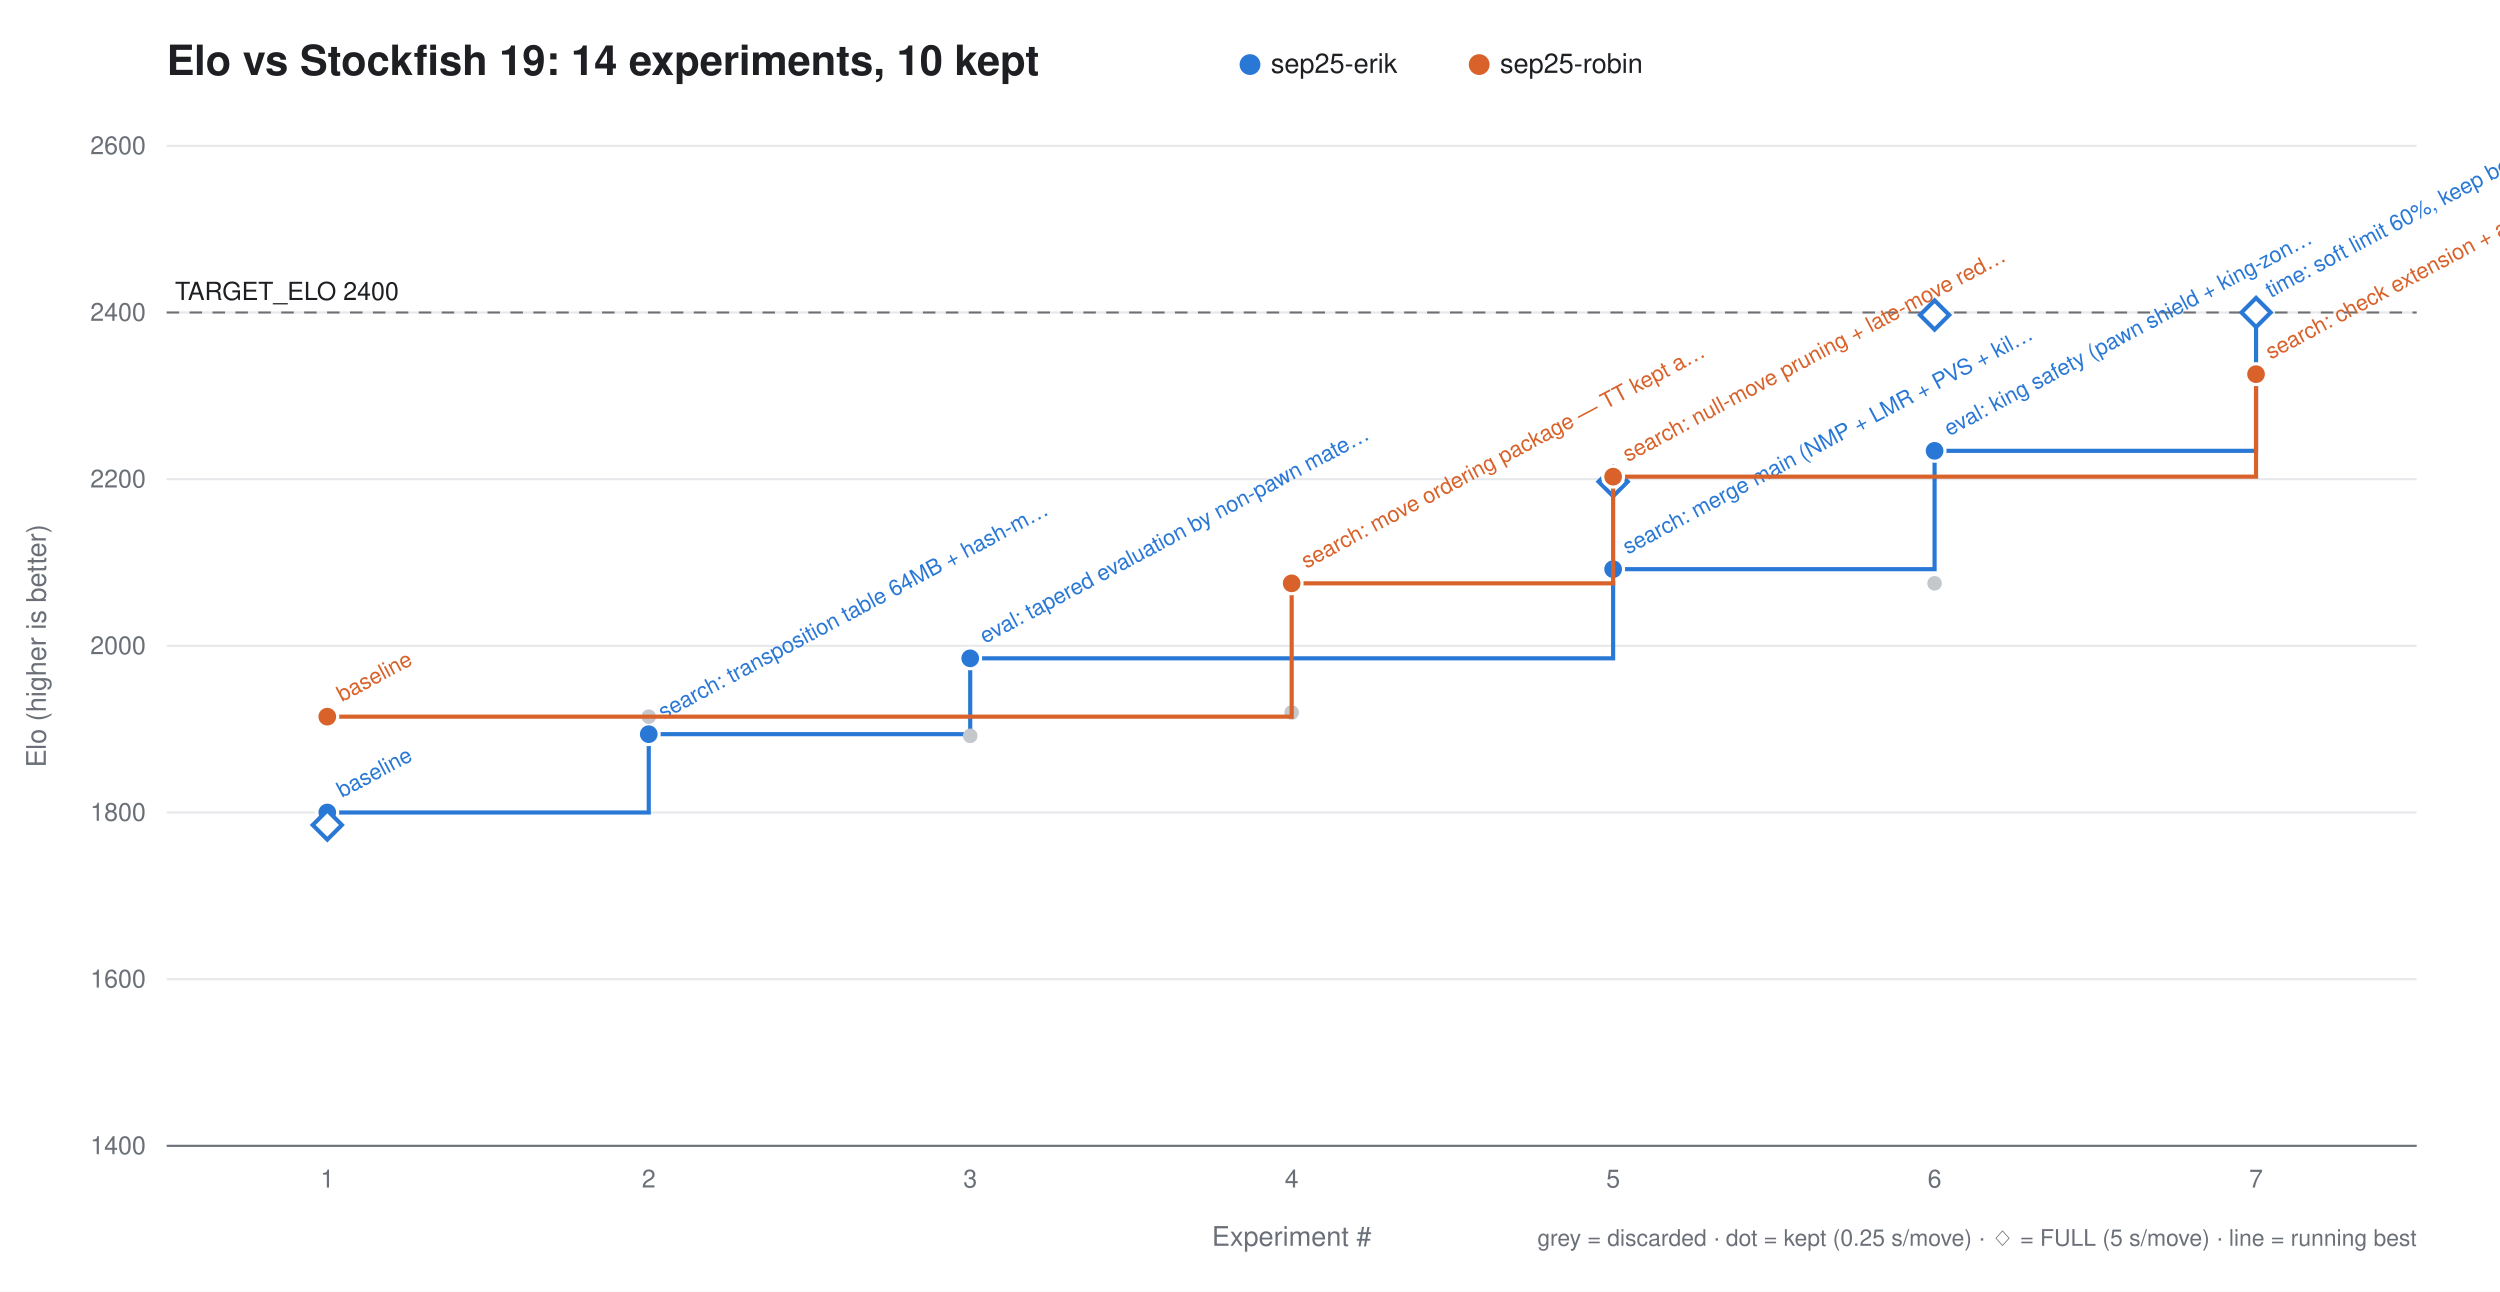
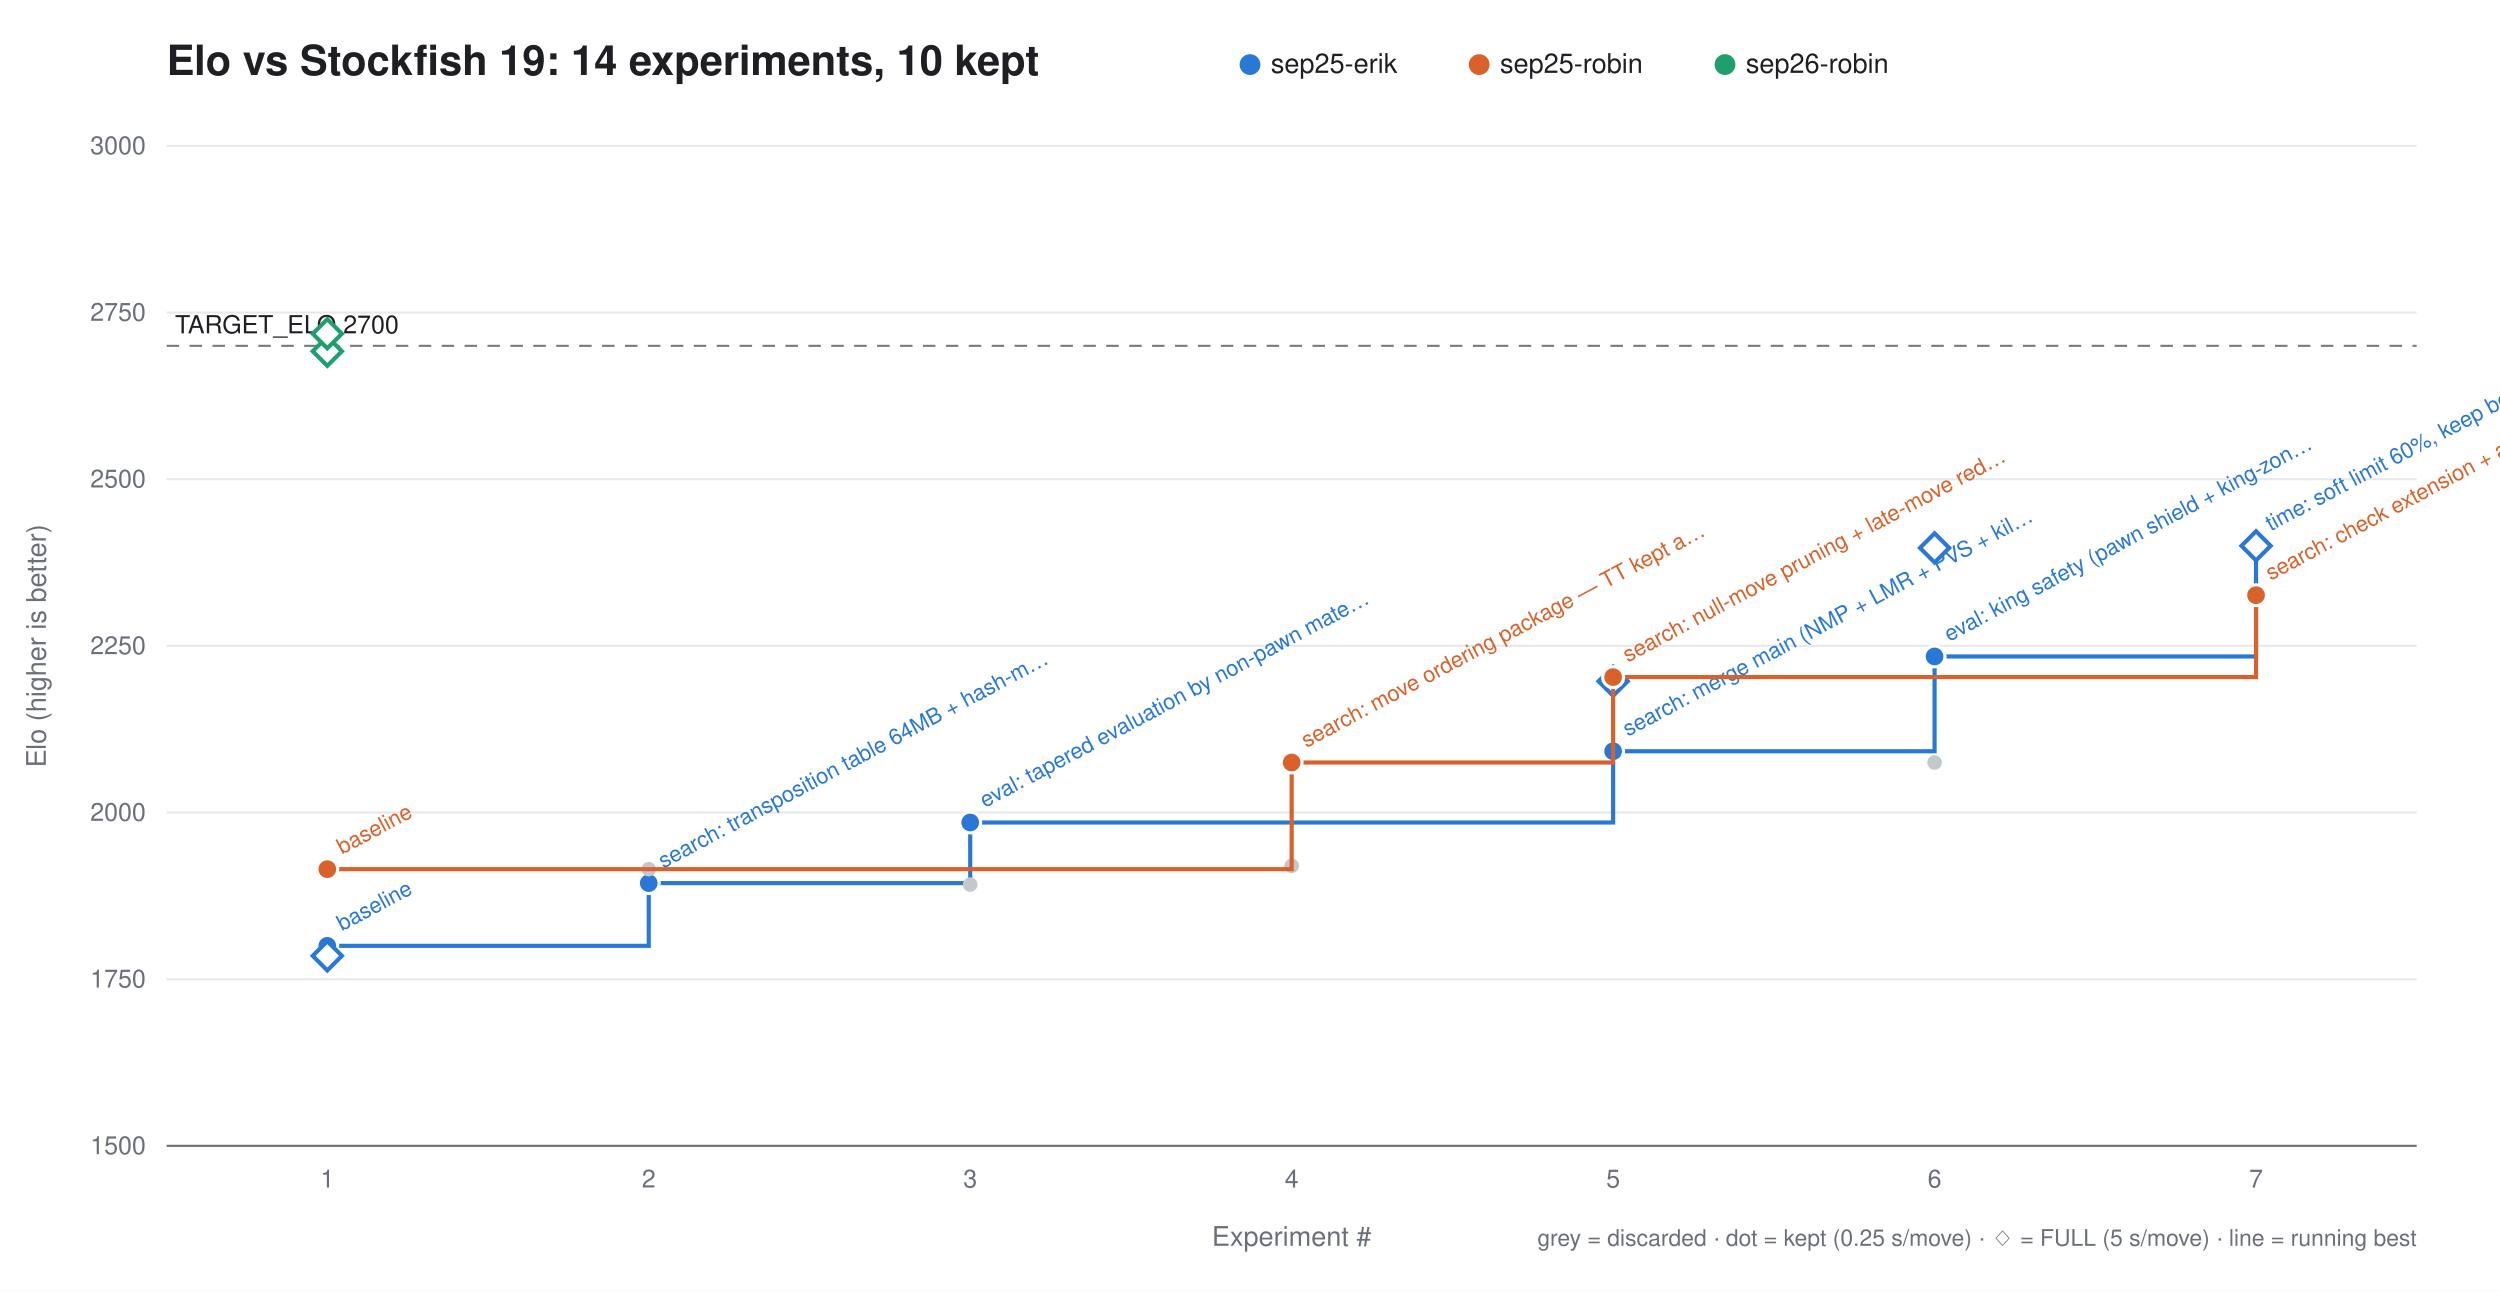
<svg xmlns="http://www.w3.org/2000/svg" width="1200" height="620" viewBox="0 0 1200 620" font-family="-apple-system,Segoe UI,Helvetica,Arial,sans-serif">
  <rect width="1200" height="620" fill="#ffffff" />
  <text x="80" y="36" font-size="20" font-weight="600" fill="#1d1f23">Elo vs Stockfish 19: 14 experiments, 10 kept</text>
  <line x1="80" x2="1160" y1="550.0" y2="550.0" stroke="#e6e8eb" />
-   <text x="70" y="554.0" font-size="12" text-anchor="end" fill="#6b7078">1400</text>
+   <text x="70" y="554.0" font-size="12" text-anchor="end" fill="#6b7078">1500</text>
  <line x1="80" x2="1160" y1="470.0" y2="470.0" stroke="#e6e8eb" />
-   <text x="70" y="474.0" font-size="12" text-anchor="end" fill="#6b7078">1600</text>
+   <text x="70" y="474.0" font-size="12" text-anchor="end" fill="#6b7078">1750</text>
  <line x1="80" x2="1160" y1="390.0" y2="390.0" stroke="#e6e8eb" />
-   <text x="70" y="394.0" font-size="12" text-anchor="end" fill="#6b7078">1800</text>
+   <text x="70" y="394.0" font-size="12" text-anchor="end" fill="#6b7078">2000</text>
  <line x1="80" x2="1160" y1="310.0" y2="310.0" stroke="#e6e8eb" />
-   <text x="70" y="314.0" font-size="12" text-anchor="end" fill="#6b7078">2000</text>
+   <text x="70" y="314.0" font-size="12" text-anchor="end" fill="#6b7078">2250</text>
  <line x1="80" x2="1160" y1="230.0" y2="230.0" stroke="#e6e8eb" />
-   <text x="70" y="234.0" font-size="12" text-anchor="end" fill="#6b7078">2200</text>
+   <text x="70" y="234.0" font-size="12" text-anchor="end" fill="#6b7078">2500</text>
  <line x1="80" x2="1160" y1="150.0" y2="150.0" stroke="#e6e8eb" />
-   <text x="70" y="154.0" font-size="12" text-anchor="end" fill="#6b7078">2400</text>
+   <text x="70" y="154.0" font-size="12" text-anchor="end" fill="#6b7078">2750</text>
  <line x1="80" x2="1160" y1="70.0" y2="70.0" stroke="#e6e8eb" />
-   <text x="70" y="74.0" font-size="12" text-anchor="end" fill="#6b7078">2600</text>
+   <text x="70" y="74.0" font-size="12" text-anchor="end" fill="#6b7078">3000</text>
  <text x="157.1" y="570" font-size="12" text-anchor="middle" fill="#6b7078">1</text>
  <text x="311.4" y="570" font-size="12" text-anchor="middle" fill="#6b7078">2</text>
  <text x="465.7" y="570" font-size="12" text-anchor="middle" fill="#6b7078">3</text>
  <text x="620.0" y="570" font-size="12" text-anchor="middle" fill="#6b7078">4</text>
  <text x="774.3" y="570" font-size="12" text-anchor="middle" fill="#6b7078">5</text>
  <text x="928.6" y="570" font-size="12" text-anchor="middle" fill="#6b7078">6</text>
  <text x="1082.9" y="570" font-size="12" text-anchor="middle" fill="#6b7078">7</text>
  <line x1="80" x2="1160" y1="550" y2="550" stroke="#6b7078" />
  <text x="620.0" y="598" font-size="13" text-anchor="middle" fill="#6b7078">Experiment #</text>
  <text x="22" y="310.0" font-size="13" text-anchor="middle" fill="#6b7078" transform="rotate(-90 22 310.0)">Elo (higher is better)</text>
-   <line x1="80" x2="1160" y1="150.0" y2="150.0" stroke="#1d1f23" stroke-dasharray="6 5" opacity="0.6" />
-   <text x="84" y="144.0" font-size="12" fill="#1d1f23">TARGET_ELO 2400</text>
+   <line x1="80" x2="1160" y1="166.0" y2="166.0" stroke="#1d1f23" stroke-dasharray="6 5" opacity="0.6" />
+   <text x="84" y="160.0" font-size="12" fill="#1d1f23">TARGET_ELO 2700</text>
  <circle cx="600" cy="31" r="5" fill="#2a78d6" />
  <text x="610" y="35" font-size="13" fill="#1d1f23">sep25-erik</text>
-   <circle cx="620.0" cy="342.0" r="3.5" fill="#c4c7cc" />
-   <path d="M157.1,390.0 L311.4,390.0 L311.4,352.4 L465.7,352.4 L465.7,316.0 L774.3,316.0 L774.3,273.2 L928.6,273.2 L928.6,216.4 L1082.9,216.4 L1082.9,150.0 L1082.9,150.0" fill="none" stroke="#2a78d6" stroke-width="2" />
-   <circle cx="157.1" cy="390.0" r="5" fill="#2a78d6" stroke="#ffffff" stroke-width="1.5" />
-   <text x="164.1" y="383.0" font-size="10.5" fill="#2a78d6" transform="rotate(-28 164.1 383.0)">baseline</text>
-   <circle cx="311.4" cy="352.4" r="5" fill="#2a78d6" stroke="#ffffff" stroke-width="1.5" />
-   <text x="318.4" y="345.4" font-size="10.5" fill="#2a78d6" transform="rotate(-28 318.4 345.4)">search: transposition table 64MB + hash-m…</text>
-   <circle cx="465.7" cy="316.0" r="5" fill="#2a78d6" stroke="#ffffff" stroke-width="1.5" />
-   <text x="472.7" y="309.0" font-size="10.5" fill="#2a78d6" transform="rotate(-28 472.7 309.0)">eval: tapered evaluation by non-pawn mate…</text>
-   <circle cx="774.3" cy="273.2" r="5" fill="#2a78d6" stroke="#ffffff" stroke-width="1.5" />
-   <text x="781.3" y="266.2" font-size="10.5" fill="#2a78d6" transform="rotate(-28 781.3 266.2)">search: merge main (NMP + LMR + PVS + kil…</text>
-   <circle cx="928.6" cy="216.4" r="5" fill="#2a78d6" stroke="#ffffff" stroke-width="1.5" />
-   <text x="935.6" y="209.4" font-size="10.5" fill="#2a78d6" transform="rotate(-28 935.6 209.4)">eval: king safety (pawn shield + king-zon…</text>
-   <circle cx="1082.9" cy="150.0" r="5" fill="#2a78d6" stroke="#ffffff" stroke-width="1.5" />
-   <text x="1089.9" y="143.0" font-size="10.5" fill="#2a78d6" transform="rotate(-28 1089.9 143.0)">time: soft limit 60%, keep best root move…</text>
-   <path d="M157.1,389.0 L164.1,396.0 L157.1,403.0 L150.1,396.0 Z" fill="#ffffff" stroke="#2a78d6" stroke-width="2" />
-   <path d="M774.3,224.2 L781.3,231.2 L774.3,238.2 L767.3,231.2 Z" fill="#ffffff" stroke="#2a78d6" stroke-width="2" />
-   <path d="M928.6,144.2 L935.6,151.2 L928.6,158.2 L921.6,151.2 Z" fill="#ffffff" stroke="#2a78d6" stroke-width="2" />
-   <path d="M1082.9,143.0 L1089.9,150.0 L1082.9,157.0 L1075.9,150.0 Z" fill="#ffffff" stroke="#2a78d6" stroke-width="2" />
+   <circle cx="620.0" cy="415.6" r="3.5" fill="#c4c7cc" />
+   <path d="M157.1,454.0 L311.4,454.0 L311.4,423.9 L465.7,423.9 L465.7,394.8 L774.3,394.8 L774.3,360.6 L928.6,360.6 L928.6,315.1 L1082.9,315.1 L1082.9,262.0 L1082.9,262.0" fill="none" stroke="#2a78d6" stroke-width="2" />
+   <circle cx="157.1" cy="454.0" r="5" fill="#2a78d6" stroke="#ffffff" stroke-width="1.5" />
+   <text x="164.1" y="447.0" font-size="10.5" fill="#2a78d6" transform="rotate(-28 164.1 447.0)">baseline</text>
+   <circle cx="311.4" cy="423.9" r="5" fill="#2a78d6" stroke="#ffffff" stroke-width="1.5" />
+   <text x="318.4" y="416.9" font-size="10.5" fill="#2a78d6" transform="rotate(-28 318.4 416.9)">search: transposition table 64MB + hash-m…</text>
+   <circle cx="465.7" cy="394.8" r="5" fill="#2a78d6" stroke="#ffffff" stroke-width="1.5" />
+   <text x="472.7" y="387.8" font-size="10.5" fill="#2a78d6" transform="rotate(-28 472.7 387.8)">eval: tapered evaluation by non-pawn mate…</text>
+   <circle cx="774.3" cy="360.6" r="5" fill="#2a78d6" stroke="#ffffff" stroke-width="1.5" />
+   <text x="781.3" y="353.6" font-size="10.5" fill="#2a78d6" transform="rotate(-28 781.3 353.6)">search: merge main (NMP + LMR + PVS + kil…</text>
+   <circle cx="928.6" cy="315.1" r="5" fill="#2a78d6" stroke="#ffffff" stroke-width="1.5" />
+   <text x="935.6" y="308.1" font-size="10.5" fill="#2a78d6" transform="rotate(-28 935.6 308.1)">eval: king safety (pawn shield + king-zon…</text>
+   <circle cx="1082.9" cy="262.0" r="5" fill="#2a78d6" stroke="#ffffff" stroke-width="1.5" />
+   <text x="1089.9" y="255.0" font-size="10.5" fill="#2a78d6" transform="rotate(-28 1089.9 255.0)">time: soft limit 60%, keep best root move…</text>
+   <path d="M157.1,451.8 L164.1,458.8 L157.1,465.8 L150.1,458.8 Z" fill="#ffffff" stroke="#2a78d6" stroke-width="2" />
+   <path d="M774.3,320.0 L781.3,327.0 L774.3,334.0 L767.3,327.0 Z" fill="#ffffff" stroke="#2a78d6" stroke-width="2" />
+   <path d="M928.6,256.0 L935.6,263.0 L928.6,270.0 L921.6,263.0 Z" fill="#ffffff" stroke="#2a78d6" stroke-width="2" />
+   <path d="M1082.9,255.0 L1089.9,262.0 L1082.9,269.0 L1075.9,262.0 Z" fill="#ffffff" stroke="#2a78d6" stroke-width="2" />
  <circle cx="710" cy="31" r="5" fill="#d9622b" />
  <text x="720" y="35" font-size="13" fill="#1d1f23">sep25-robin</text>
-   <circle cx="311.4" cy="344.0" r="3.5" fill="#c4c7cc" />
-   <circle cx="465.7" cy="353.2" r="3.5" fill="#c4c7cc" />
-   <circle cx="928.6" cy="280.0" r="3.5" fill="#c4c7cc" />
-   <path d="M157.1,344.0 L620.0,344.0 L620.0,280.0 L774.3,280.0 L774.3,228.8 L1082.9,228.8 L1082.9,179.6 L1082.9,179.6" fill="none" stroke="#d9622b" stroke-width="2" />
-   <circle cx="157.1" cy="344.0" r="5" fill="#d9622b" stroke="#ffffff" stroke-width="1.5" />
-   <text x="164.1" y="337.0" font-size="10.5" fill="#d9622b" transform="rotate(-28 164.1 337.0)">baseline</text>
-   <circle cx="620.0" cy="280.0" r="5" fill="#d9622b" stroke="#ffffff" stroke-width="1.5" />
-   <text x="627.0" y="273.0" font-size="10.5" fill="#d9622b" transform="rotate(-28 627.0 273.0)">search: move ordering package — TT kept a…</text>
-   <circle cx="774.3" cy="228.8" r="5" fill="#d9622b" stroke="#ffffff" stroke-width="1.5" />
-   <text x="781.3" y="221.8" font-size="10.5" fill="#d9622b" transform="rotate(-28 781.3 221.8)">search: null-move pruning + late-move red…</text>
-   <circle cx="1082.9" cy="179.6" r="5" fill="#d9622b" stroke="#ffffff" stroke-width="1.5" />
-   <text x="1089.9" y="172.6" font-size="10.5" fill="#d9622b" transform="rotate(-28 1089.9 172.6)">search: check extension + all evasions in…</text>
+   <circle cx="311.4" cy="417.2" r="3.5" fill="#c4c7cc" />
+   <circle cx="465.7" cy="424.6" r="3.5" fill="#c4c7cc" />
+   <circle cx="928.6" cy="366.0" r="3.5" fill="#c4c7cc" />
+   <path d="M157.1,417.2 L620.0,417.2 L620.0,366.0 L774.3,366.0 L774.3,325.0 L1082.9,325.0 L1082.9,285.7 L1082.9,285.7" fill="none" stroke="#d9622b" stroke-width="2" />
+   <circle cx="157.1" cy="417.2" r="5" fill="#d9622b" stroke="#ffffff" stroke-width="1.5" />
+   <text x="164.1" y="410.2" font-size="10.5" fill="#d9622b" transform="rotate(-28 164.1 410.2)">baseline</text>
+   <circle cx="620.0" cy="366.0" r="5" fill="#d9622b" stroke="#ffffff" stroke-width="1.5" />
+   <text x="627.0" y="359.0" font-size="10.5" fill="#d9622b" transform="rotate(-28 627.0 359.0)">search: move ordering package — TT kept a…</text>
+   <circle cx="774.3" cy="325.0" r="5" fill="#d9622b" stroke="#ffffff" stroke-width="1.5" />
+   <text x="781.3" y="318.0" font-size="10.5" fill="#d9622b" transform="rotate(-28 781.3 318.0)">search: null-move pruning + late-move red…</text>
+   <circle cx="1082.9" cy="285.7" r="5" fill="#d9622b" stroke="#ffffff" stroke-width="1.5" />
+   <text x="1089.9" y="278.7" font-size="10.5" fill="#d9622b" transform="rotate(-28 1089.9 278.7)">search: check extension + all evasions in…</text>
+   <circle cx="828" cy="31" r="5" fill="#1f9e6e" />
+   <text x="838" y="35" font-size="13" fill="#1d1f23">sep26-robin</text>
+   <path d="M157.1,161.6 L164.1,168.6 L157.1,175.6 L150.1,168.6 Z" fill="#ffffff" stroke="#1f9e6e" stroke-width="2" />
+   <path d="M157.1,153.2 L164.1,160.2 L157.1,167.2 L150.1,160.2 Z" fill="#ffffff" stroke="#1f9e6e" stroke-width="2" />
  <text x="1160" y="598" font-size="11" text-anchor="end" fill="#6b7078">grey = discarded · dot = kept (0.25 s/move) · ◇ = FULL (5 s/move) · line = running best</text>
</svg>
